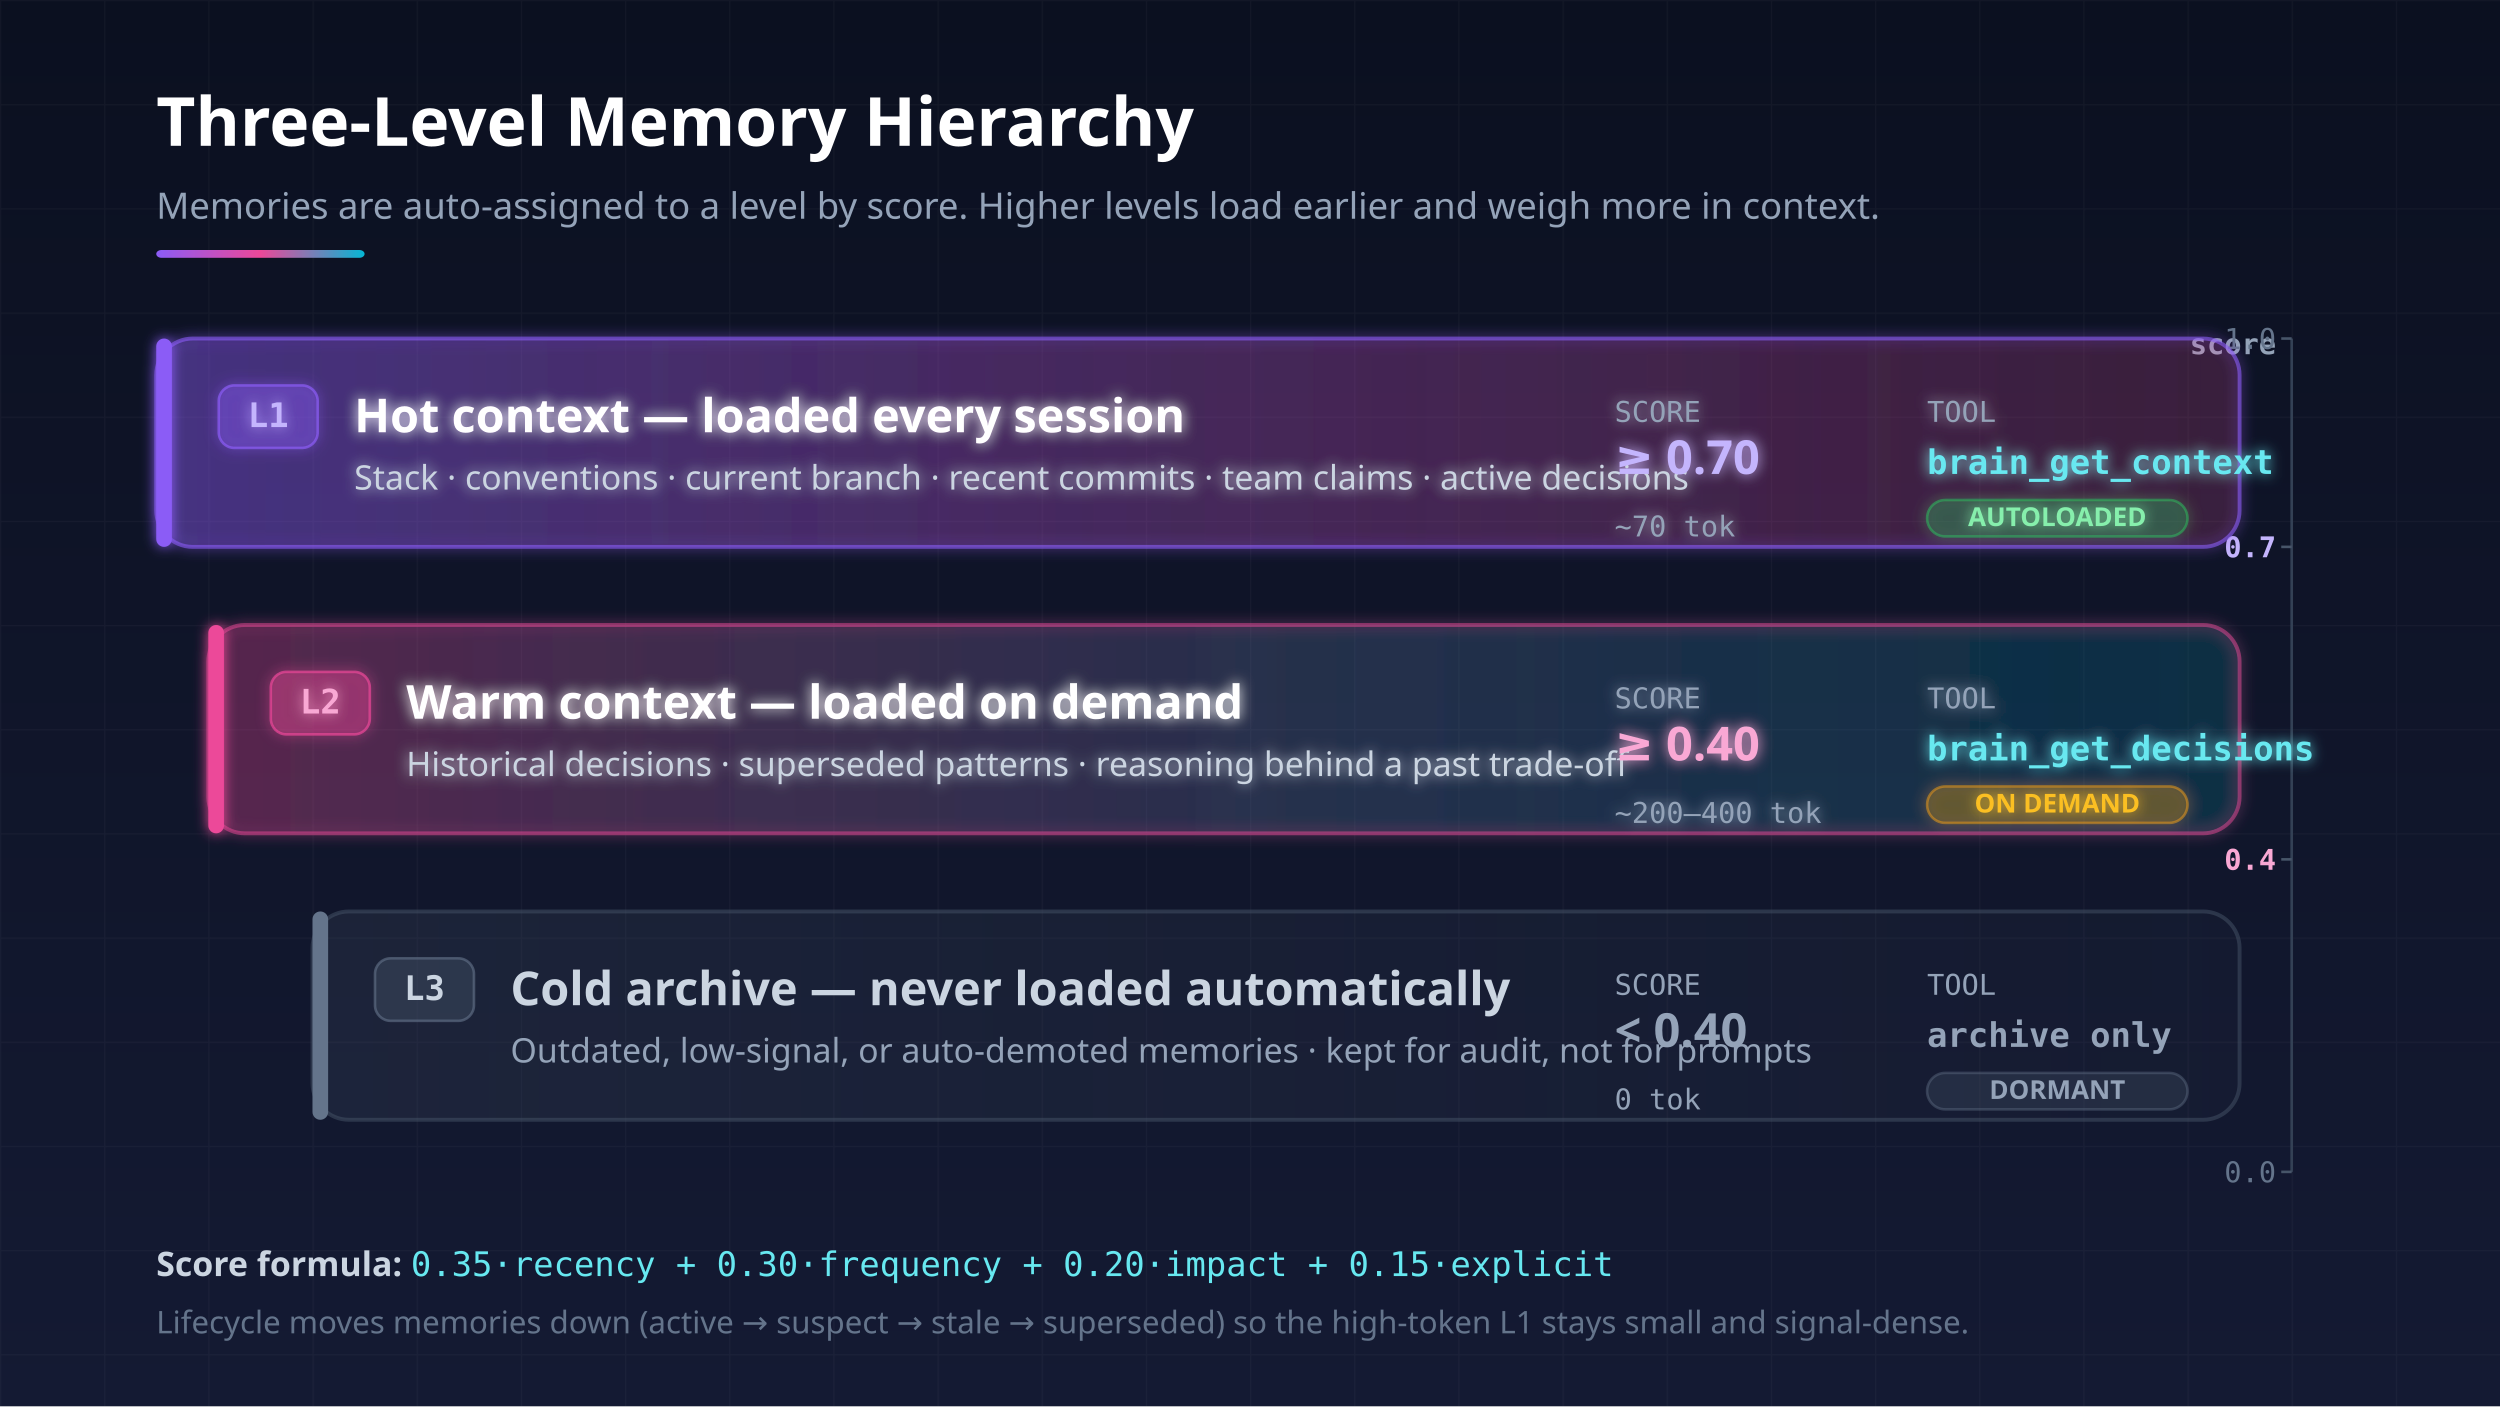
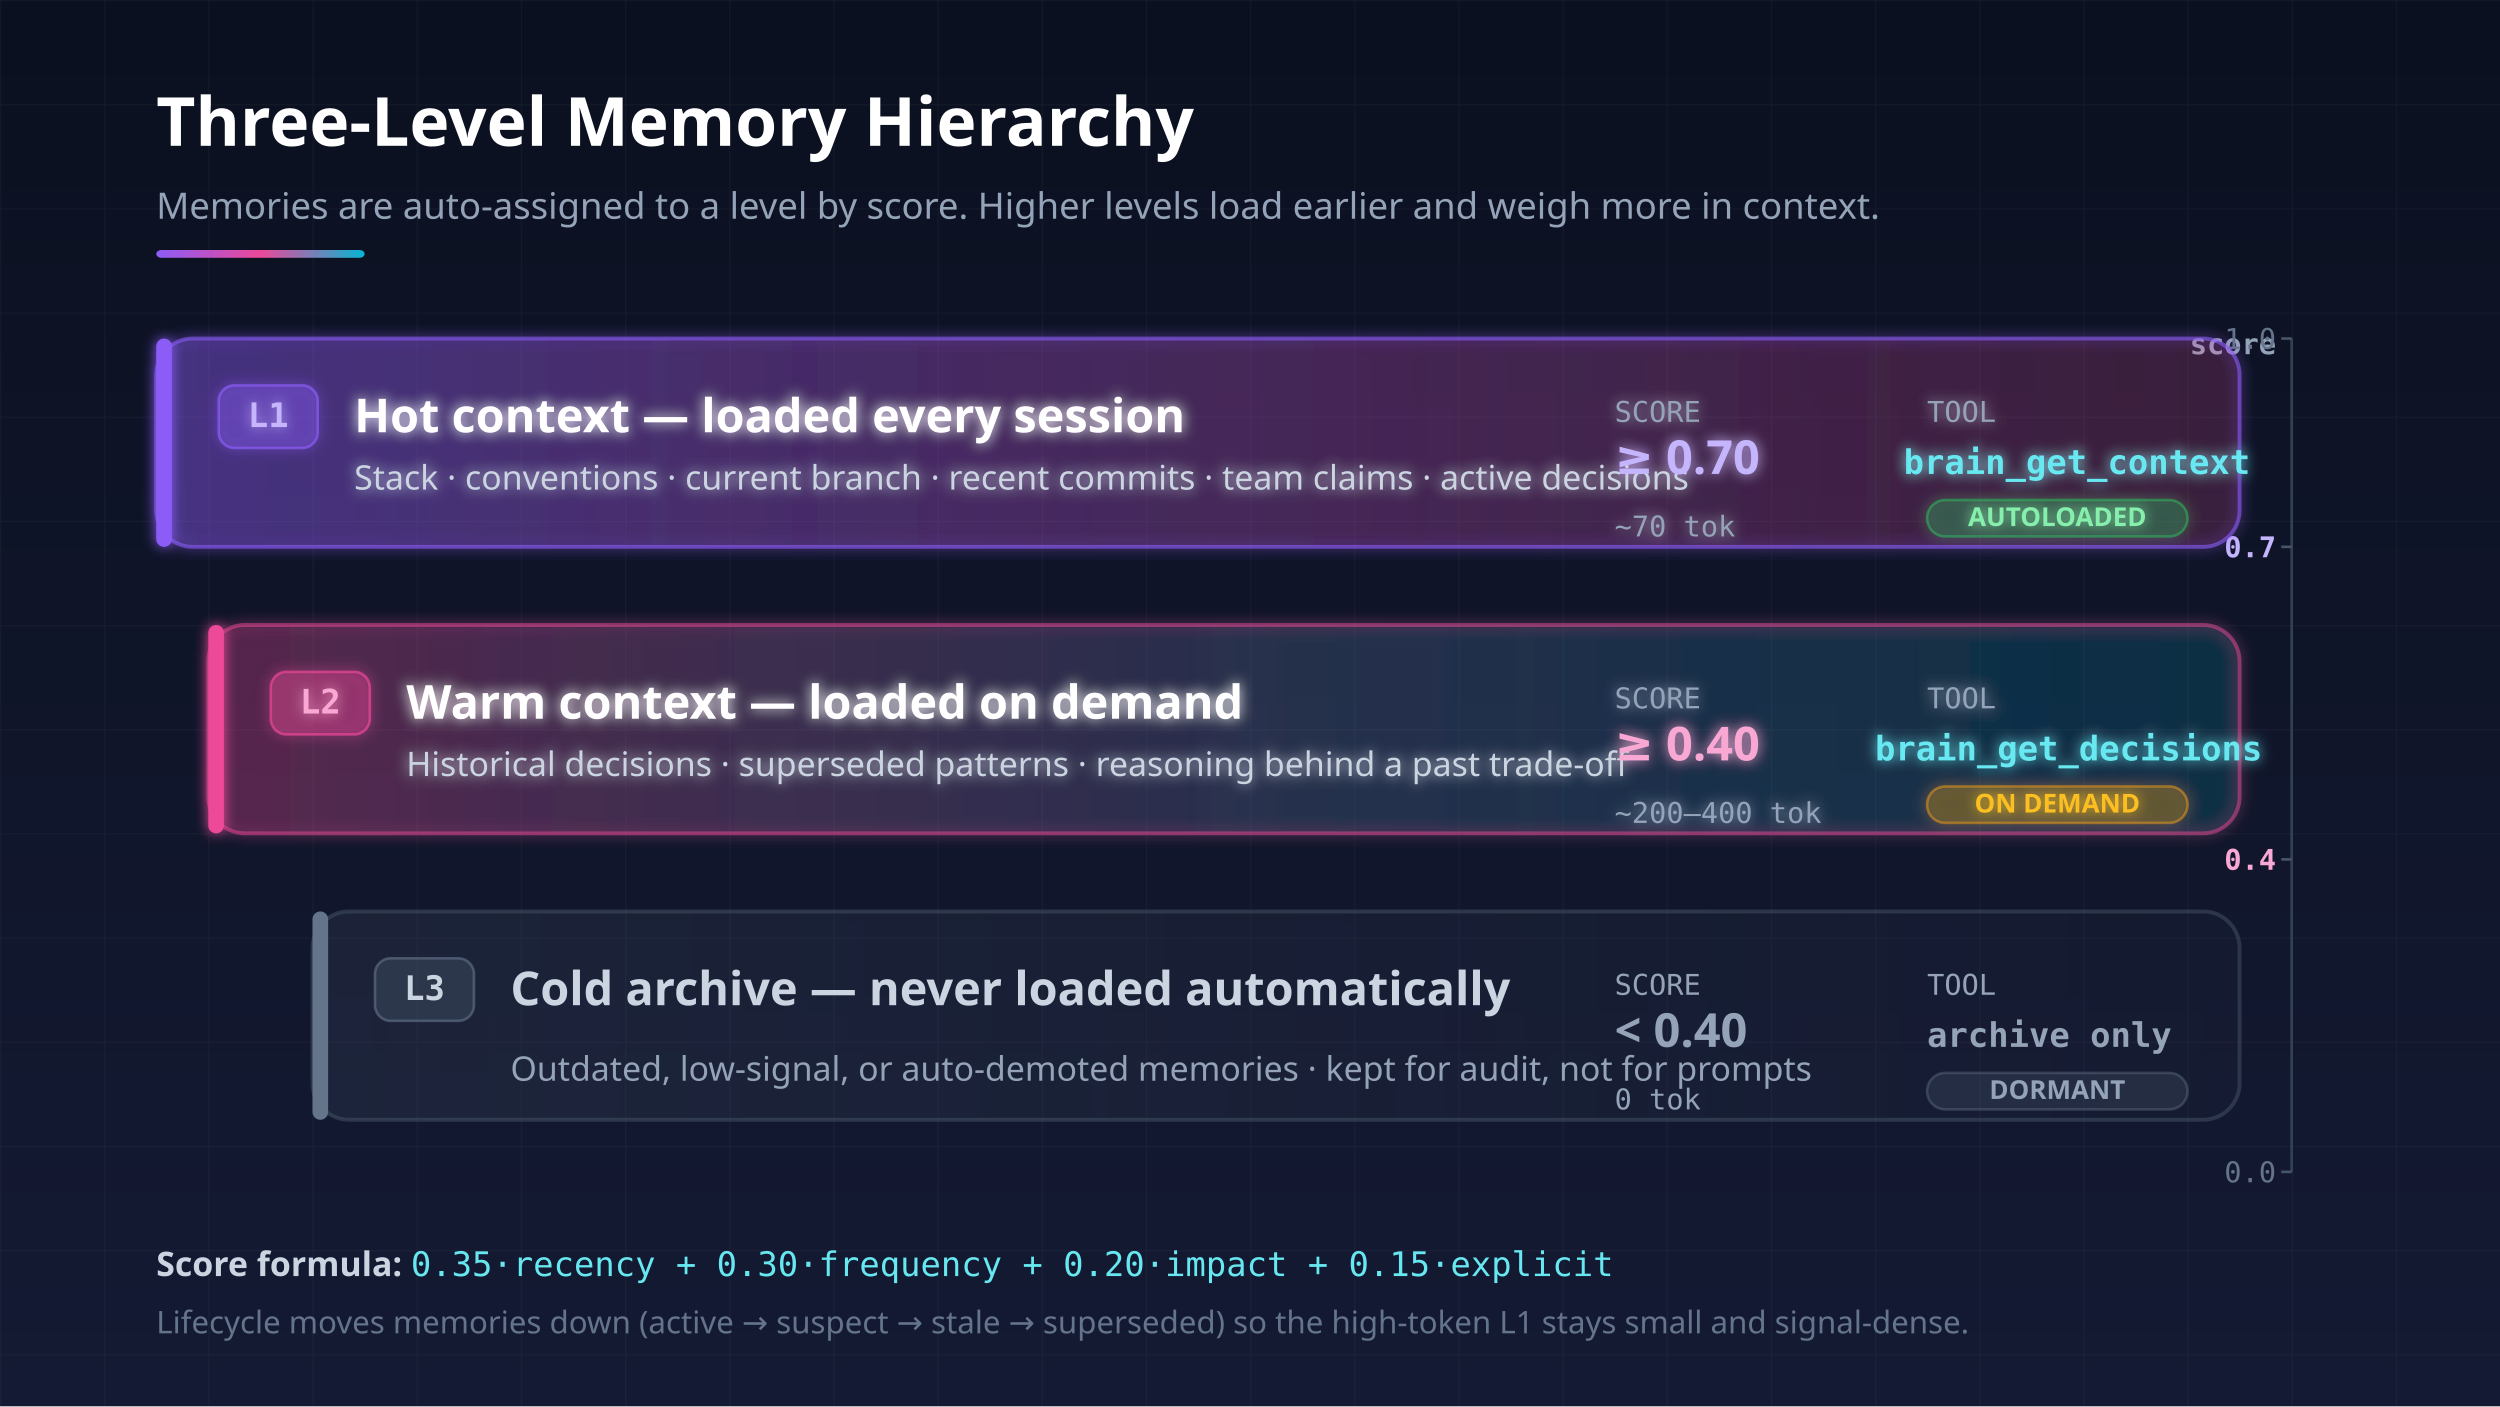
<svg xmlns="http://www.w3.org/2000/svg" viewBox="0 0 960 540" role="img" aria-label="mcp-brain three-level memory hierarchy">
  <defs>
    <linearGradient id="bgM" x1="0%" y1="0%" x2="0%" y2="100%">
      <stop offset="0%" stop-color="#0b1020" />
      <stop offset="100%" stop-color="#141a33" />
    </linearGradient>
    <linearGradient id="accentM" x1="0%" y1="0%" x2="100%" y2="0%">
      <stop offset="0%" stop-color="#8b5cf6" />
      <stop offset="50%" stop-color="#ec4899" />
      <stop offset="100%" stop-color="#06b6d4" />
    </linearGradient>
    <linearGradient id="l1Grad" x1="0%" y1="0%" x2="100%" y2="0%">
      <stop offset="0%" stop-color="#8b5cf6" stop-opacity="0.25" />
      <stop offset="100%" stop-color="#ec4899" stop-opacity="0.10" />
    </linearGradient>
    <linearGradient id="l2Grad" x1="0%" y1="0%" x2="100%" y2="0%">
      <stop offset="0%" stop-color="#ec4899" stop-opacity="0.18" />
      <stop offset="100%" stop-color="#06b6d4" stop-opacity="0.08" />
    </linearGradient>
    <linearGradient id="l3Grad" x1="0%" y1="0%" x2="100%" y2="0%">
      <stop offset="0%" stop-color="#475569" stop-opacity="0.20" />
      <stop offset="100%" stop-color="#475569" stop-opacity="0.05" />
    </linearGradient>
    <pattern id="gridM" width="40" height="40" patternUnits="userSpaceOnUse">
      <path d="M 40 0 L 0 0 0 40" fill="none" stroke="#ffffff" stroke-opacity="0.035" stroke-width="1" />
    </pattern>
    <filter id="glowM" x="-20%" y="-20%" width="140%" height="140%">
      <feGaussianBlur stdDeviation="2.5" result="b" />
      <feMerge>
        <feMergeNode in="b" />
        <feMergeNode in="SourceGraphic" />
      </feMerge>
    </filter>
  </defs>
  <rect width="960" height="540" fill="url(#bgM)" />
  <rect width="960" height="540" fill="url(#gridM)" />
  <text x="60" y="56" font-family="ui-sans-serif, system-ui, sans-serif" font-size="26" font-weight="700" fill="#ffffff">Three-Level Memory Hierarchy</text>
  <text x="60" y="84" font-family="ui-sans-serif, system-ui, sans-serif" font-size="14" fill="#94a3b8">Memories are auto-assigned to a level by score. Higher levels load earlier and weigh more in context.</text>
  <rect x="60" y="96" width="80" height="3" rx="2" fill="url(#accentM)" />
  <g transform="translate(880, 130)" font-family="ui-monospace, monospace" font-size="11" fill="#64748b">
    <line x1="0" y1="0" x2="0" y2="320" stroke="#334155" stroke-width="1" />
    <text x="-6" y="6" text-anchor="end" fill="#94a3b8" font-weight="700">score</text>
    <line x1="-4" y1="0" x2="0" y2="0" stroke="#475569" />
    <text x="-6" y="4" text-anchor="end">1.0</text>
    <line x1="-4" y1="80" x2="0" y2="80" stroke="#475569" />
    <text x="-6" y="84" text-anchor="end" fill="#c4b5fd" font-weight="700">0.7</text>
    <line x1="-4" y1="200" x2="0" y2="200" stroke="#475569" />
    <text x="-6" y="204" text-anchor="end" fill="#f9a8d4" font-weight="700">0.4</text>
    <line x1="-4" y1="320" x2="0" y2="320" stroke="#475569" />
    <text x="-6" y="324" text-anchor="end">0.0</text>
  </g>
  <g transform="translate(60, 130)" filter="url(#glowM)">
    <rect x="0" y="0" width="800" height="80" rx="14" fill="url(#l1Grad)" stroke="#8b5cf6" stroke-opacity="0.6" stroke-width="1.5" />
    <rect x="0" y="0" width="6" height="80" rx="3" fill="#8b5cf6" />
    <g transform="translate(24, 18)">
      <rect x="0" y="0" width="38" height="24" rx="6" fill="#8b5cf6" fill-opacity="0.25" stroke="#8b5cf6" stroke-opacity="0.7" />
      <text x="19" y="16" text-anchor="middle" font-family="ui-monospace, monospace" font-size="13" font-weight="700" fill="#c4b5fd">L1</text>
    </g>
    <text x="76" y="36" font-family="ui-sans-serif, system-ui, sans-serif" font-size="18" font-weight="700" fill="#ffffff">Hot context — loaded every session</text>
    <text x="76" y="58" font-family="ui-sans-serif, system-ui, sans-serif" font-size="13" fill="#cbd5e1">Stack · conventions · current branch · recent commits · team claims · active decisions</text>
    <g transform="translate(560, 18)">
      <text x="0" y="14" font-family="ui-monospace, monospace" font-size="11" fill="#94a3b8">SCORE</text>
      <text x="0" y="34" font-family="ui-sans-serif, sans-serif" font-size="18" font-weight="700" fill="#c4b5fd">≥ 0.70</text>
      <text x="0" y="58" font-family="ui-monospace, monospace" font-size="11" fill="#94a3b8">~70 tok</text>
    </g>
    <g transform="translate(680, 18)">
      <text x="0" y="14" font-family="ui-monospace, monospace" font-size="11" fill="#94a3b8">TOOL</text>
-       <text x="0" y="34" font-family="ui-monospace, monospace" font-size="13" font-weight="700" fill="#67e8f0">brain_get_context</text>
+       <text x="-9" y="34" font-family="ui-monospace, monospace" font-size="13" font-weight="700" fill="#67e8f0">brain_get_context</text>
      <rect x="0" y="44" width="100" height="14" rx="7" fill="#22c55e" fill-opacity="0.2" stroke="#22c55e" stroke-opacity="0.5" />
      <text x="50" y="54" text-anchor="middle" font-family="ui-sans-serif, sans-serif" font-size="10" font-weight="700" fill="#86efac">AUTOLOADED</text>
    </g>
  </g>
  <g transform="translate(80, 240)" filter="url(#glowM)">
    <rect x="0" y="0" width="780" height="80" rx="14" fill="url(#l2Grad)" stroke="#ec4899" stroke-opacity="0.5" stroke-width="1.5" />
    <rect x="0" y="0" width="6" height="80" rx="3" fill="#ec4899" />
    <g transform="translate(24, 18)">
      <rect x="0" y="0" width="38" height="24" rx="6" fill="#ec4899" fill-opacity="0.25" stroke="#ec4899" stroke-opacity="0.7" />
      <text x="19" y="16" text-anchor="middle" font-family="ui-monospace, monospace" font-size="13" font-weight="700" fill="#f9a8d4">L2</text>
    </g>
    <text x="76" y="36" font-family="ui-sans-serif, system-ui, sans-serif" font-size="18" font-weight="700" fill="#ffffff">Warm context — loaded on demand</text>
    <text x="76" y="58" font-family="ui-sans-serif, system-ui, sans-serif" font-size="13" fill="#cbd5e1">Historical decisions · superseded patterns · reasoning behind a past trade-off</text>
    <g transform="translate(540, 18)">
      <text x="0" y="14" font-family="ui-monospace, monospace" font-size="11" fill="#94a3b8">SCORE</text>
      <text x="0" y="34" font-family="ui-sans-serif, sans-serif" font-size="18" font-weight="700" fill="#f9a8d4">≥ 0.40</text>
      <text x="0" y="58" font-family="ui-monospace, monospace" font-size="11" fill="#94a3b8">~200–400 tok</text>
    </g>
    <g transform="translate(660, 18)">
      <text x="0" y="14" font-family="ui-monospace, monospace" font-size="11" fill="#94a3b8">TOOL</text>
-       <text x="0" y="34" font-family="ui-monospace, monospace" font-size="13" font-weight="700" fill="#67e8f0">brain_get_decisions</text>
+       <text x="-20" y="34" font-family="ui-monospace, monospace" font-size="13" font-weight="700" fill="#67e8f0">brain_get_decisions</text>
      <rect x="0" y="44" width="100" height="14" rx="7" fill="#f59e0b" fill-opacity="0.2" stroke="#f59e0b" stroke-opacity="0.5" />
      <text x="50" y="54" text-anchor="middle" font-family="ui-sans-serif, sans-serif" font-size="10" font-weight="700" fill="#fbbf24">ON DEMAND</text>
    </g>
  </g>
  <g transform="translate(120, 350)">
    <rect x="0" y="0" width="740" height="80" rx="14" fill="url(#l3Grad)" stroke="#475569" stroke-opacity="0.5" stroke-width="1.5" />
    <rect x="0" y="0" width="6" height="80" rx="3" fill="#64748b" />
    <g transform="translate(24, 18)">
      <rect x="0" y="0" width="38" height="24" rx="6" fill="#475569" fill-opacity="0.4" stroke="#64748b" stroke-opacity="0.6" />
      <text x="19" y="16" text-anchor="middle" font-family="ui-monospace, monospace" font-size="13" font-weight="700" fill="#cbd5e1">L3</text>
    </g>
    <text x="76" y="36" font-family="ui-sans-serif, system-ui, sans-serif" font-size="18" font-weight="700" fill="#cbd5e1">Cold archive — never loaded automatically</text>
-     <text x="76" y="58" font-family="ui-sans-serif, system-ui, sans-serif" font-size="13" fill="#94a3b8">Outdated, low-signal, or auto-demoted memories · kept for audit, not for prompts</text>
+     <text x="76" y="65" font-family="ui-sans-serif, system-ui, sans-serif" font-size="13" fill="#94a3b8">Outdated, low-signal, or auto-demoted memories · kept for audit, not for prompts</text>
    <g transform="translate(500, 18)">
      <text x="0" y="14" font-family="ui-monospace, monospace" font-size="11" fill="#94a3b8">SCORE</text>
      <text x="0" y="34" font-family="ui-sans-serif, sans-serif" font-size="18" font-weight="700" fill="#94a3b8">&lt; 0.40</text>
      <text x="0" y="58" font-family="ui-monospace, monospace" font-size="11" fill="#94a3b8">0 tok</text>
    </g>
    <g transform="translate(620, 18)">
      <text x="0" y="14" font-family="ui-monospace, monospace" font-size="11" fill="#94a3b8">TOOL</text>
      <text x="0" y="34" font-family="ui-monospace, monospace" font-size="13" font-weight="700" fill="#94a3b8">archive only</text>
      <rect x="0" y="44" width="100" height="14" rx="7" fill="#475569" fill-opacity="0.3" stroke="#64748b" stroke-opacity="0.4" />
      <text x="50" y="54" text-anchor="middle" font-family="ui-sans-serif, sans-serif" font-size="10" font-weight="700" fill="#94a3b8">DORMANT</text>
    </g>
  </g>
  <text x="60" y="490" font-family="ui-sans-serif, system-ui, sans-serif" font-size="13" fill="#94a3b8">
    <tspan font-weight="700" fill="#cbd5e1">Score formula:</tspan>
    <tspan font-family="ui-monospace, monospace" fill="#67e8f0"> 0.35·recency + 0.30·frequency + 0.20·impact + 0.15·explicit</tspan>
  </text>
  <text x="60" y="512" font-family="ui-sans-serif, system-ui, sans-serif" font-size="12" fill="#64748b">Lifecycle moves memories down (active → suspect → stale → superseded) so the high-token L1 stays small and signal-dense.</text>
</svg>
